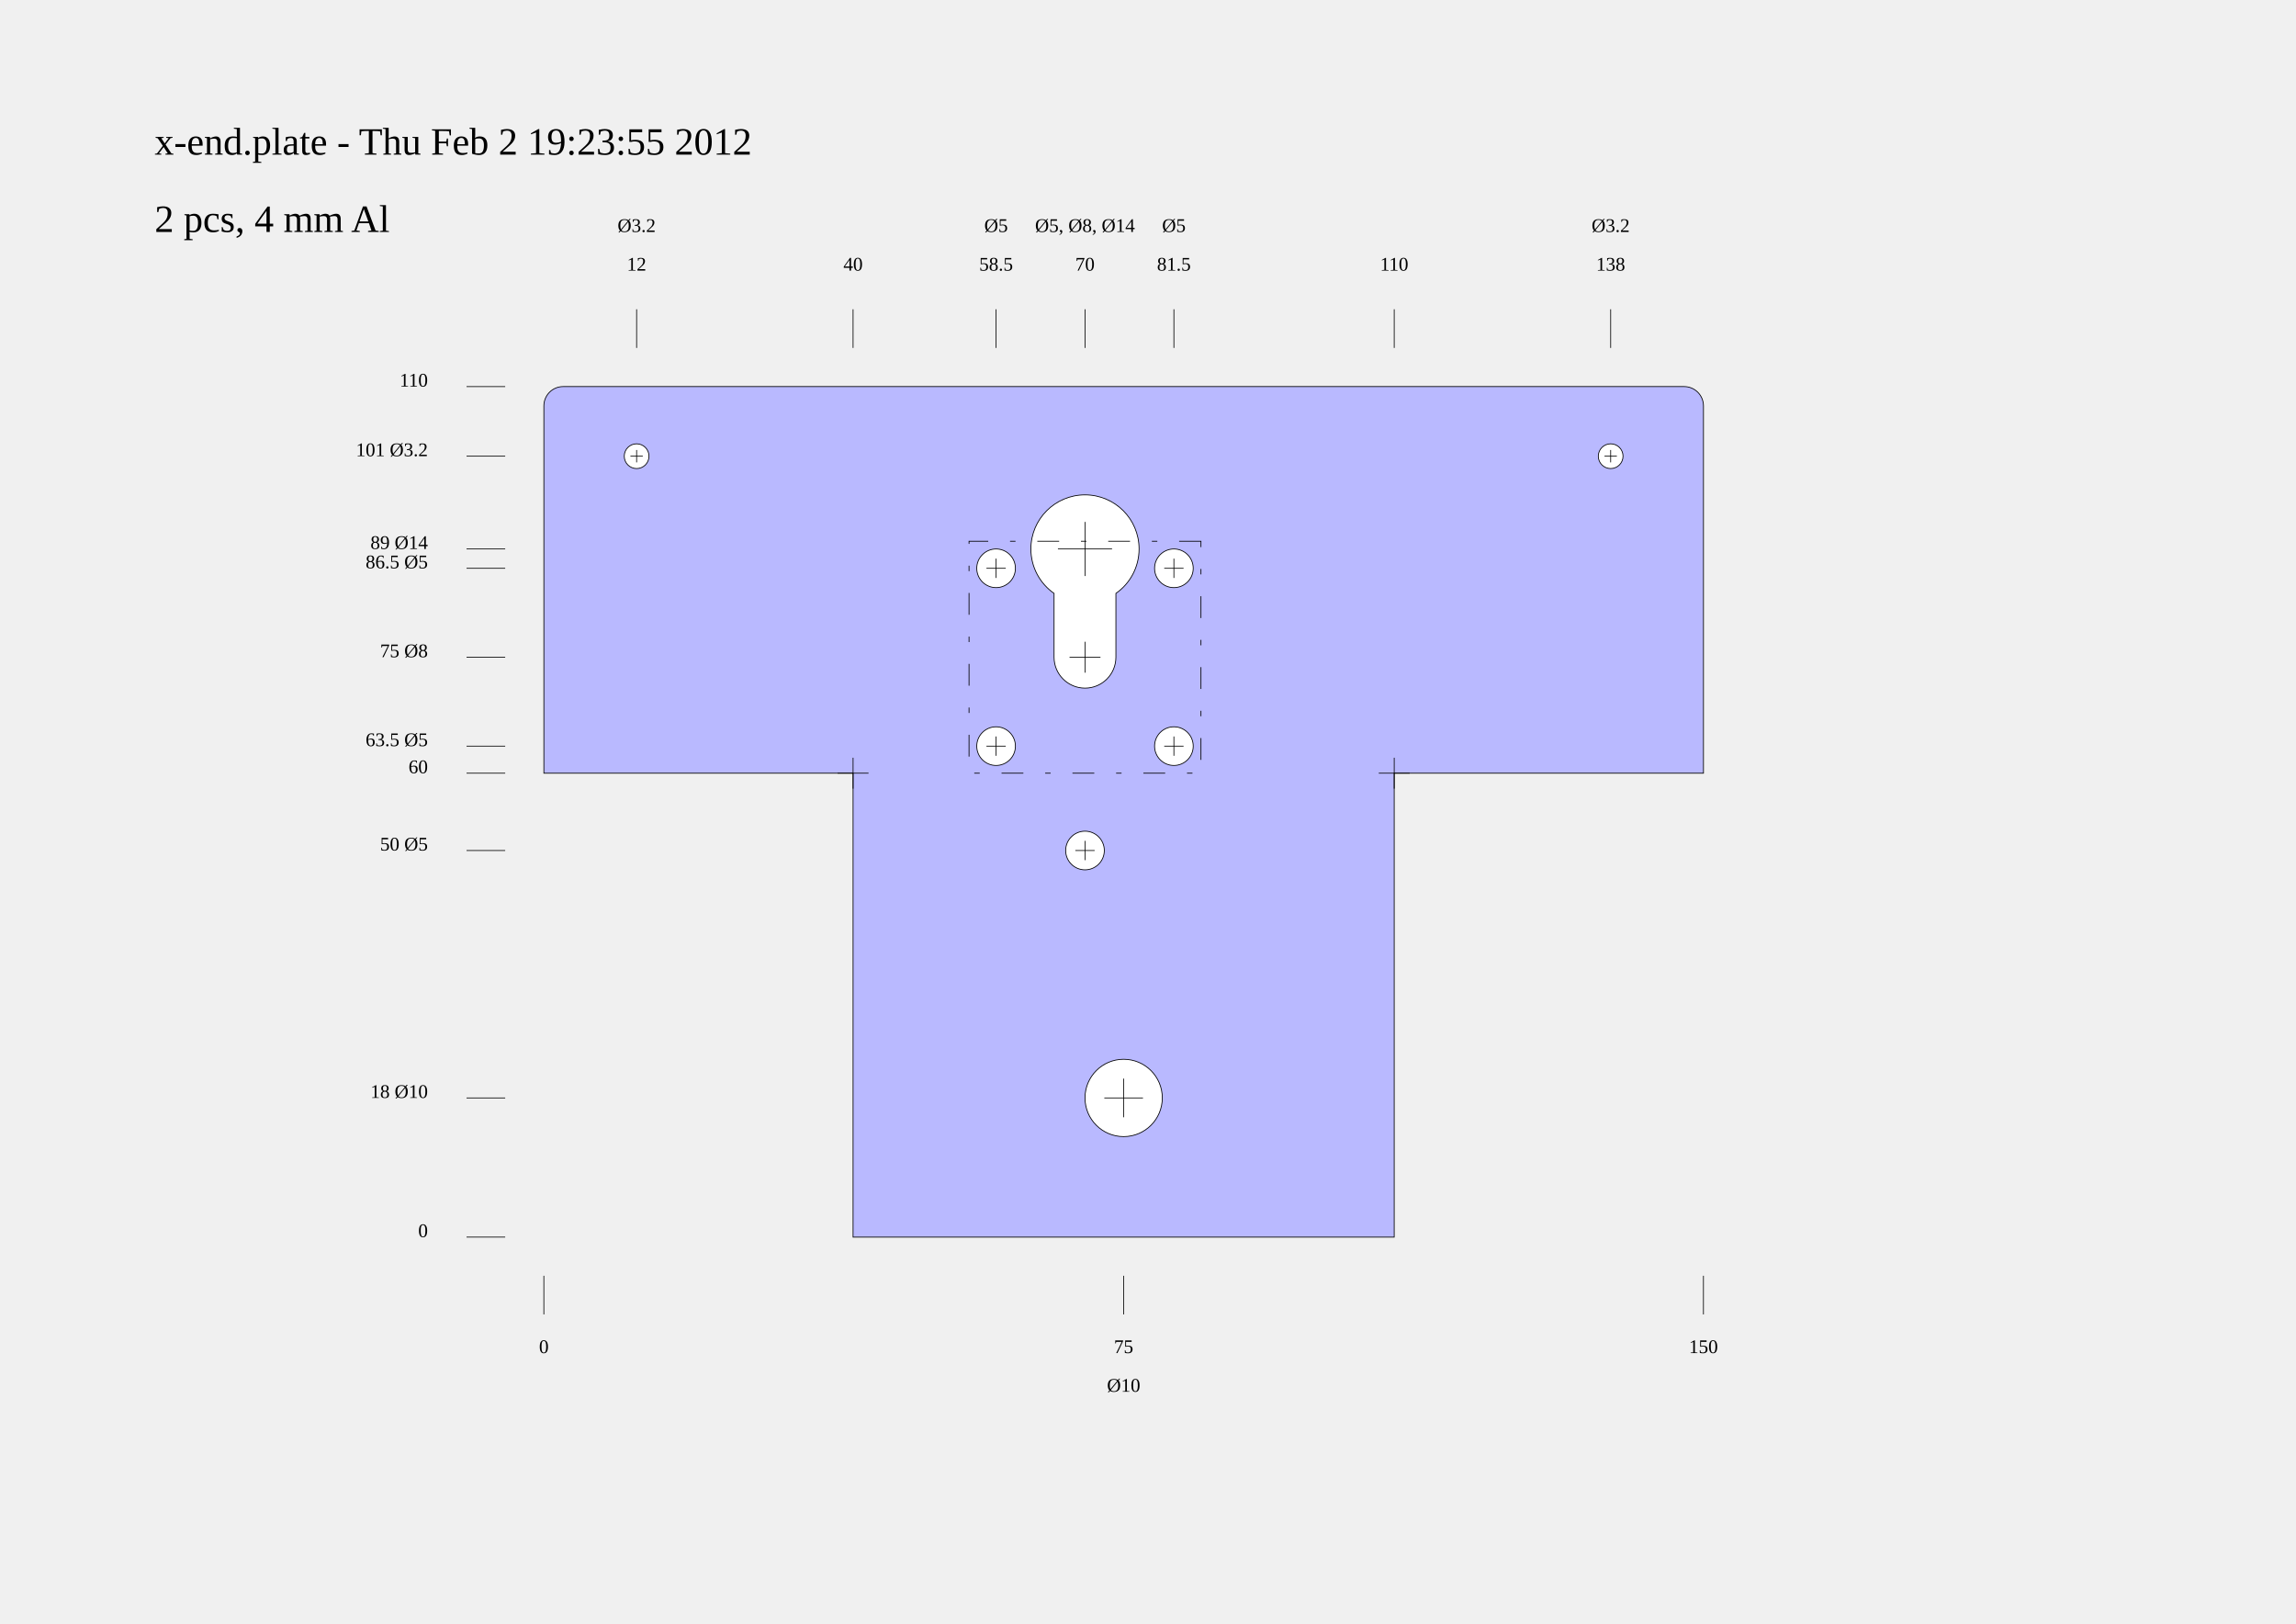
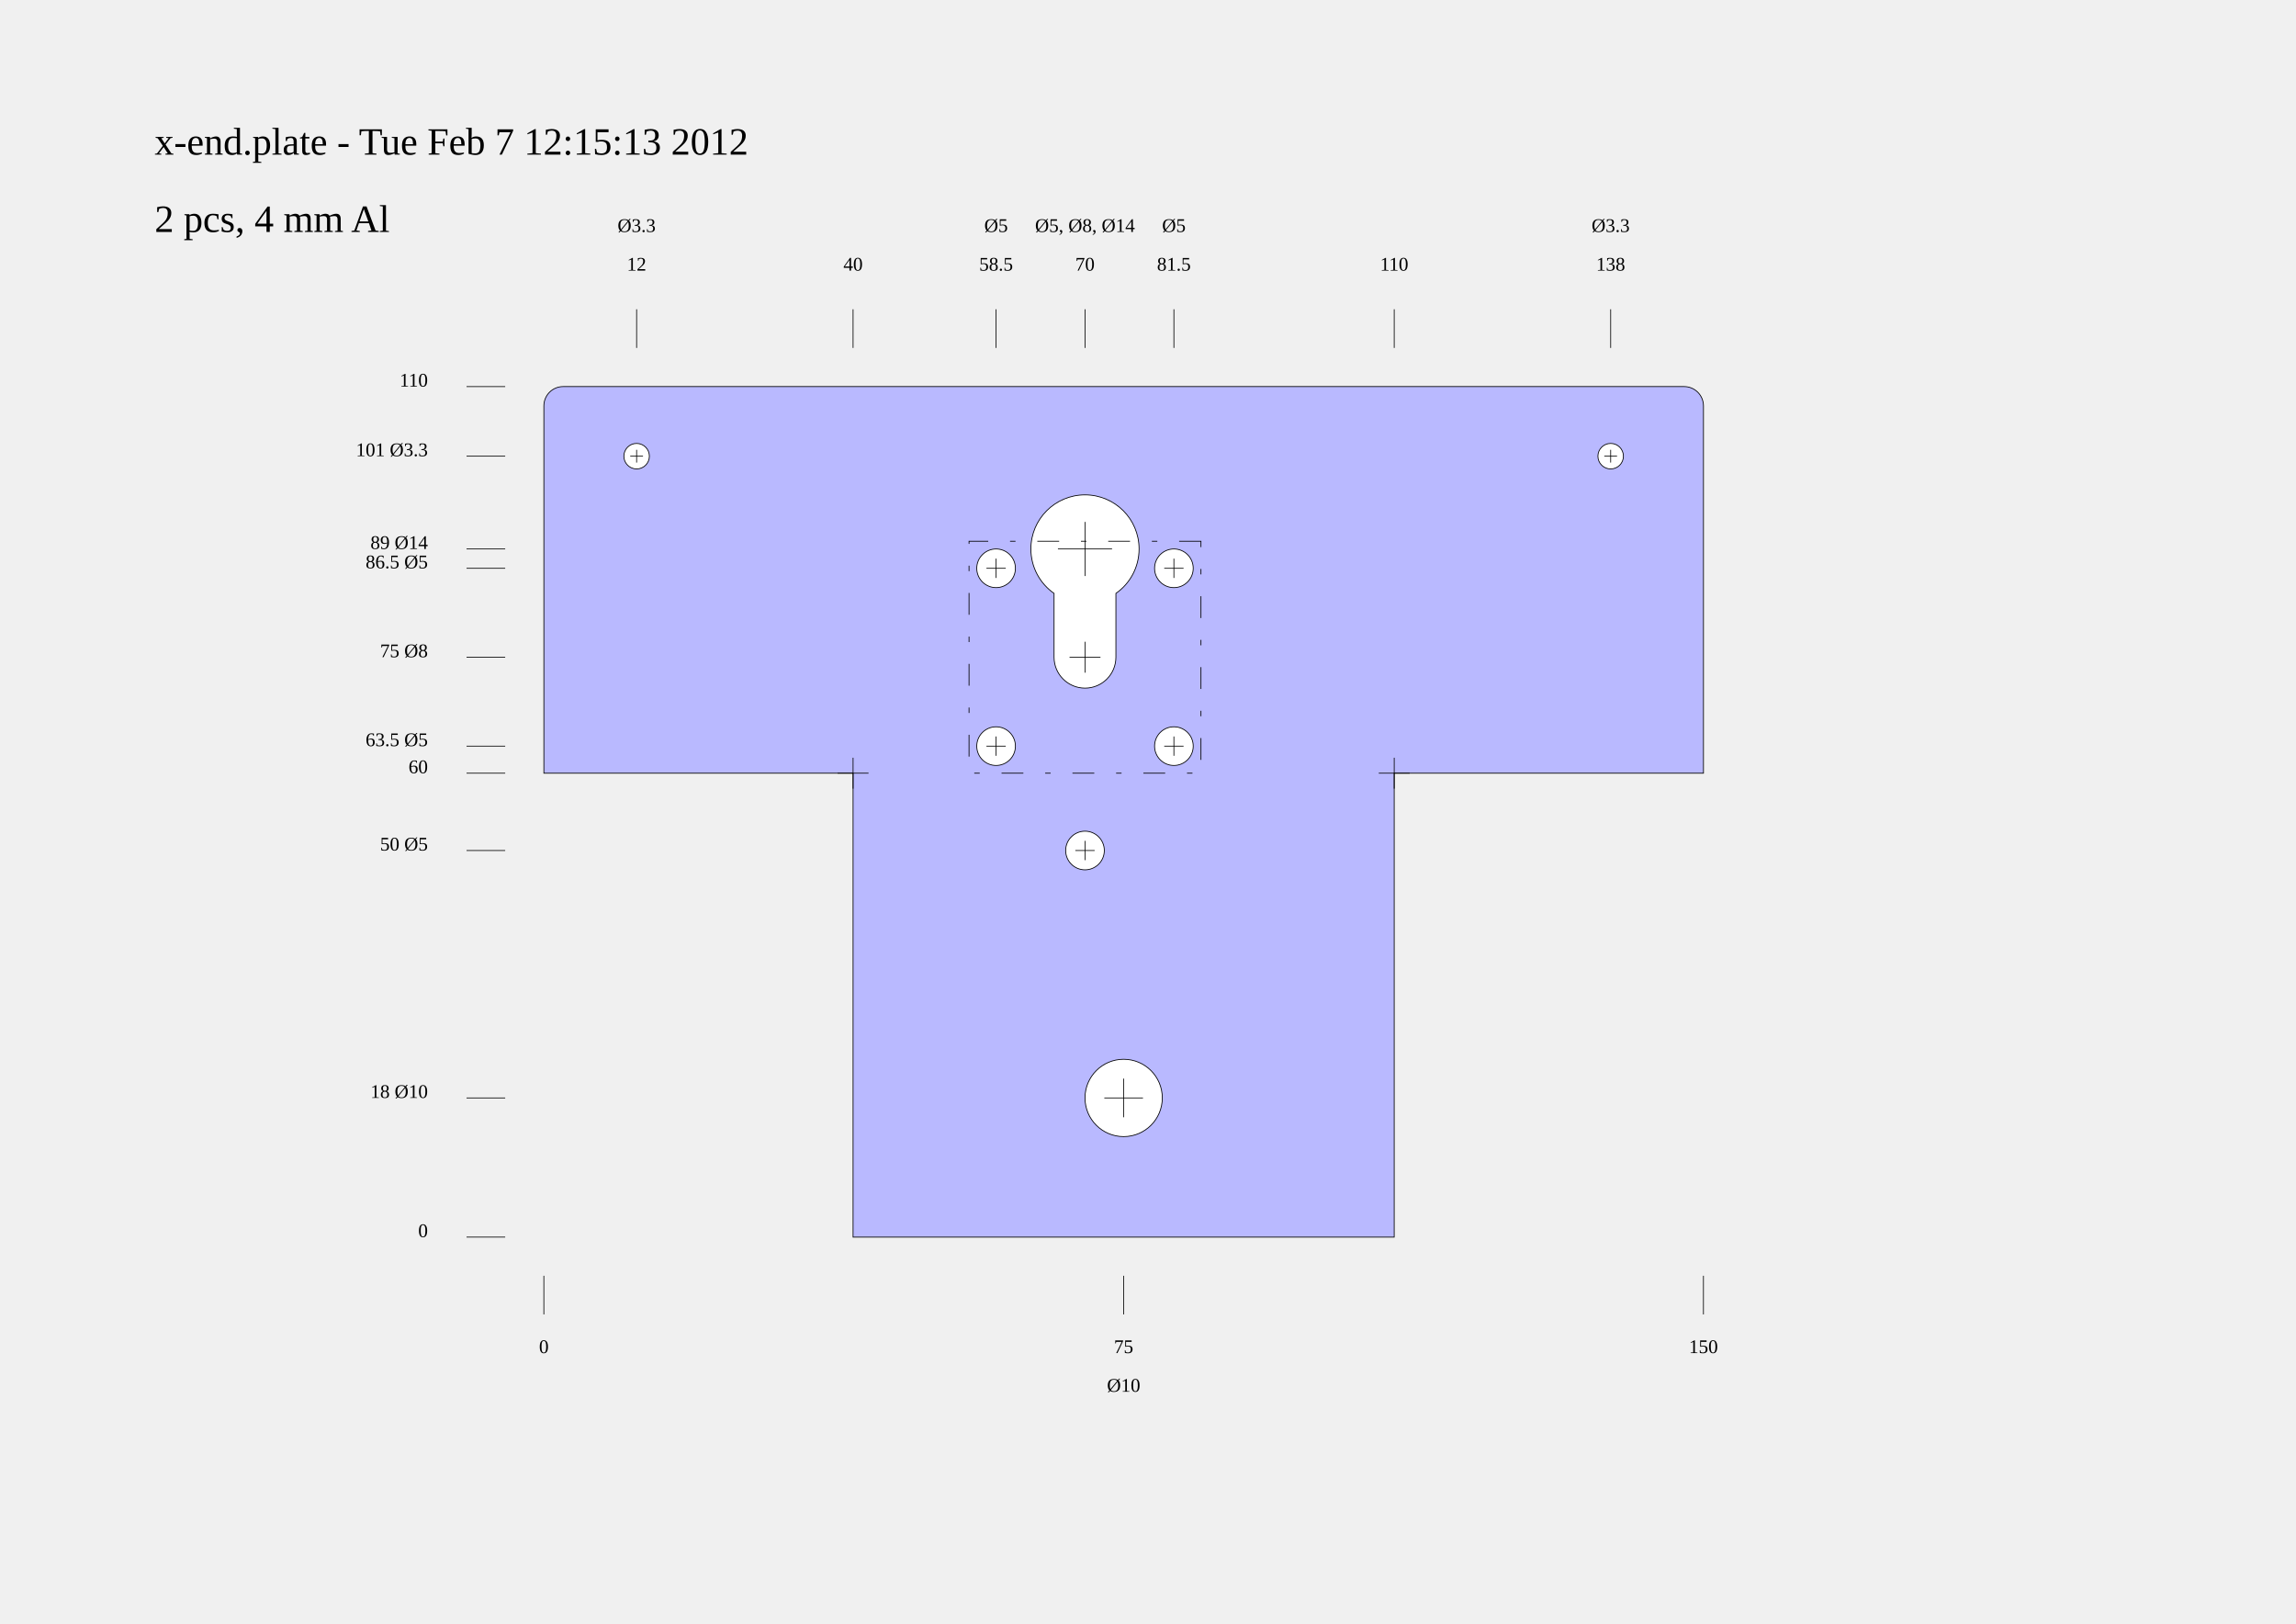
<svg xmlns="http://www.w3.org/2000/svg" width="1052.362" height="744.094" id="svg2" version="1.1">
  <defs id="defs4" />
  <g id="layer1">
    <path style="fill:#b9b9ff;fill-opacity:1;fill-rule:evenodd;stroke:#000000;stroke-width:0.354;stroke-linecap:butt;stroke-linejoin:miter;stroke-miterlimit:4;stroke-opacity:1;stroke-dasharray:none" d="M 258.125 177.156 C 253.218 177.156 249.281 181.124 249.281 186.031 L 249.281 354.344 L 391 354.344 L 391 566.938 L 639.031 566.938 L 639.031 354.344 L 780.781 354.344 L 780.781 186.031 C 780.781 181.124 776.814 177.156 771.906 177.156 L 258.125 177.156 z " id="platerect" />
  </g>
  <g id="layer2">
-     <circle cx="291.791" cy="209.055" r="5.669" style="fill:#ffffff;fill-opacity:1;stroke:#000000;stroke-width:0.354;" id="circle9" />
-     <circle cx="738.248" cy="209.055" r="5.669" style="fill:#ffffff;fill-opacity:1;stroke:#000000;stroke-width:0.354;" id="circle11" />
+     <circle cx="291.791" cy="209.055" r="5.846" style="fill:#ffffff;fill-opacity:1;stroke:#000000;stroke-width:0.354;" id="circle9" />
+     <circle cx="738.248" cy="209.055" r="5.846" style="fill:#ffffff;fill-opacity:1;stroke:#000000;stroke-width:0.354;" id="circle11" />
    <circle cx="515.02" cy="503.15" r="17.717" style="fill:#ffffff;fill-opacity:1;stroke:#000000;stroke-width:0.354;" id="circle13" />
    <circle cx="497.303" cy="389.764" r="8.858" style="fill:#ffffff;fill-opacity:1;stroke:#000000;stroke-width:0.354;" id="circle15" />
    <circle cx="538.051" cy="260.433" r="8.858" style="fill:#ffffff;fill-opacity:1;stroke:#000000;stroke-width:0.354;" id="circle17" />
    <circle cx="456.555" cy="260.433" r="8.858" style="fill:#ffffff;fill-opacity:1;stroke:#000000;stroke-width:0.354;" id="circle19" />
    <circle cx="538.051" cy="341.929" r="8.858" style="fill:#ffffff;fill-opacity:1;stroke:#000000;stroke-width:0.354;" id="circle21" />
    <circle cx="456.555" cy="341.929" r="8.858" style="fill:#ffffff;fill-opacity:1;stroke:#000000;stroke-width:0.354;" id="circle23" />
    <path style="fill:#ffffff;fill-opacity:1;stroke:#000000;stroke-width:0.354;" d="M 497.312 226.781 C 483.614 226.781 472.5 237.864 472.5 251.562 C 472.5 259.989 476.702 267.455 483.125 271.938 L 483.125 301.188 C 483.125 309.015 489.485 315.344 497.312 315.344 C 505.14 315.344 511.469 309.015 511.469 301.188 L 511.469 271.938 C 517.895 267.455 522.094 259.991 522.094 251.562 C 522.094 237.864 511.011 226.781 497.312 226.781 z " id="circle25" />
  </g>
  <g id="layer3">
-     <line x1="288.957" y1="209.055" x2="294.626" y2="209.055" style="stroke:rgb(0,0,0);stroke-width:0.345" id="line30" />
-     <line x1="291.791" y1="206.22" x2="291.791" y2="211.89" style="stroke:rgb(0,0,0);stroke-width:0.345" id="line32" />
-     <line x1="735.413" y1="209.055" x2="741.083" y2="209.055" style="stroke:rgb(0,0,0);stroke-width:0.345" id="line34" />
-     <line x1="738.248" y1="206.22" x2="738.248" y2="211.89" style="stroke:rgb(0,0,0);stroke-width:0.345" id="line36" />
+     <line x1="288.868" y1="209.055" x2="294.715" y2="209.055" style="stroke:rgb(0,0,0);stroke-width:0.345" id="line30" />
+     <line x1="291.791" y1="206.132" x2="291.791" y2="211.978" style="stroke:rgb(0,0,0);stroke-width:0.345" id="line32" />
+     <line x1="735.325" y1="209.055" x2="741.171" y2="209.055" style="stroke:rgb(0,0,0);stroke-width:0.345" id="line34" />
+     <line x1="738.248" y1="206.132" x2="738.248" y2="211.978" style="stroke:rgb(0,0,0);stroke-width:0.345" id="line36" />
    <line x1="506.161" y1="503.15" x2="523.878" y2="503.15" style="stroke:rgb(0,0,0);stroke-width:0.345" id="line38" />
    <line x1="515.02" y1="494.291" x2="515.02" y2="512.008" style="stroke:rgb(0,0,0);stroke-width:0.345" id="line40" />
    <line x1="492.874" y1="389.764" x2="501.732" y2="389.764" style="stroke:rgb(0,0,0);stroke-width:0.345" id="line42" />
    <line x1="497.303" y1="385.335" x2="497.303" y2="394.193" style="stroke:rgb(0,0,0);stroke-width:0.345" id="line44" />
    <line x1="533.622" y1="260.433" x2="542.48" y2="260.433" style="stroke:rgb(0,0,0);stroke-width:0.345" id="line46" />
    <line x1="538.051" y1="256.004" x2="538.051" y2="264.862" style="stroke:rgb(0,0,0);stroke-width:0.345" id="line48" />
    <line x1="452.126" y1="260.433" x2="460.984" y2="260.433" style="stroke:rgb(0,0,0);stroke-width:0.345" id="line50" />
    <line x1="456.555" y1="256.004" x2="456.555" y2="264.862" style="stroke:rgb(0,0,0);stroke-width:0.345" id="line52" />
    <line x1="533.622" y1="341.929" x2="542.48" y2="341.929" style="stroke:rgb(0,0,0);stroke-width:0.345" id="line54" />
    <line x1="538.051" y1="337.5" x2="538.051" y2="346.358" style="stroke:rgb(0,0,0);stroke-width:0.345" id="line56" />
    <line x1="452.126" y1="341.929" x2="460.984" y2="341.929" style="stroke:rgb(0,0,0);stroke-width:0.345" id="line58" />
    <line x1="456.555" y1="337.5" x2="456.555" y2="346.358" style="stroke:rgb(0,0,0);stroke-width:0.345" id="line60" />
    <line x1="490.217" y1="301.181" x2="504.39" y2="301.181" style="stroke:rgb(0,0,0);stroke-width:0.345" id="line62" />
    <line x1="497.303" y1="294.094" x2="497.303" y2="308.268" style="stroke:rgb(0,0,0);stroke-width:0.345" id="line64" />
    <line x1="484.902" y1="251.575" x2="509.705" y2="251.575" style="stroke:rgb(0,0,0);stroke-width:0.345" id="line66" />
    <line x1="497.303" y1="239.173" x2="497.303" y2="263.976" style="stroke:rgb(0,0,0);stroke-width:0.345" id="line68" />
    <line x1="383.917" y1="354.331" x2="398.091" y2="354.331" style="stroke:rgb(0,0,0);stroke-width:0.345" id="line70" />
    <line x1="391.004" y1="347.244" x2="391.004" y2="361.417" style="stroke:rgb(0,0,0);stroke-width:0.345" id="line72" />
    <line x1="631.949" y1="354.331" x2="646.122" y2="354.331" style="stroke:rgb(0,0,0);stroke-width:0.345" id="line74" />
    <line x1="639.035" y1="347.244" x2="639.035" y2="361.417" style="stroke:rgb(0,0,0);stroke-width:0.345" id="line76" />
  </g>
  <g id="layer4">
    <line x1="780.768" y1="584.646" x2="780.768" y2="602.362" style="stroke:rgb(0,0,0);stroke-width:0.345" id="line79" />
    <text x="780.768" y="620.079" font-size="8.858" text-anchor="middle" id="text81">150</text>
    <line x1="738.248" y1="159.449" x2="738.248" y2="141.732" style="stroke:rgb(0,0,0);stroke-width:0.345" id="line83" />
    <text x="738.248" y="124.016" font-size="8.858" text-anchor="middle" id="text85">138</text>
-     <text x="738.248" y="106.299" font-size="8.858" text-anchor="middle" id="text87">Ø3.2</text>
+     <text x="738.248" y="106.299" font-size="8.858" text-anchor="middle" id="text87">Ø3.3</text>
    <line x1="639.035" y1="159.449" x2="639.035" y2="141.732" style="stroke:rgb(0,0,0);stroke-width:0.345" id="line89" />
    <text x="639.035" y="124.016" font-size="8.858" text-anchor="middle" id="text91">110</text>
    <text x="639.035" y="106.299" font-size="8.858" text-anchor="middle" id="text93" />
    <line x1="538.051" y1="159.449" x2="538.051" y2="141.732" style="stroke:rgb(0,0,0);stroke-width:0.345" id="line95" />
    <text x="538.051" y="124.016" font-size="8.858" text-anchor="middle" id="text97">81.5</text>
    <text x="538.051" y="106.299" font-size="8.858" text-anchor="middle" id="text99">Ø5</text>
    <line x1="515.02" y1="584.646" x2="515.02" y2="602.362" style="stroke:rgb(0,0,0);stroke-width:0.345" id="line101" />
    <text x="515.02" y="620.079" font-size="8.858" text-anchor="middle" id="text103">75</text>
    <text x="515.02" y="637.795" font-size="8.858" text-anchor="middle" id="text105">Ø10</text>
    <line x1="497.303" y1="159.449" x2="497.303" y2="141.732" style="stroke:rgb(0,0,0);stroke-width:0.345" id="line107" />
    <text x="497.303" y="124.016" font-size="8.858" text-anchor="middle" id="text109">70</text>
    <text x="497.303" y="106.299" font-size="8.858" text-anchor="middle" id="text111">Ø5, Ø8, Ø14</text>
    <line x1="456.555" y1="159.449" x2="456.555" y2="141.732" style="stroke:rgb(0,0,0);stroke-width:0.345" id="line113" />
    <text x="456.555" y="124.016" font-size="8.858" text-anchor="middle" id="text115">58.5</text>
    <text x="456.555" y="106.299" font-size="8.858" text-anchor="middle" id="text117">Ø5</text>
    <line x1="391.004" y1="159.449" x2="391.004" y2="141.732" style="stroke:rgb(0,0,0);stroke-width:0.345" id="line119" />
    <text x="391.004" y="124.016" font-size="8.858" text-anchor="middle" id="text121">40</text>
    <text x="391.004" y="106.299" font-size="8.858" text-anchor="middle" id="text123" />
    <line x1="291.791" y1="159.449" x2="291.791" y2="141.732" style="stroke:rgb(0,0,0);stroke-width:0.345" id="line125" />
    <text x="291.791" y="124.016" font-size="8.858" text-anchor="middle" id="text127">12</text>
-     <text x="291.791" y="106.299" font-size="8.858" text-anchor="middle" id="text129">Ø3.2</text>
+     <text x="291.791" y="106.299" font-size="8.858" text-anchor="middle" id="text129">Ø3.3</text>
    <line x1="249.272" y1="584.646" x2="249.272" y2="602.362" style="stroke:rgb(0,0,0);stroke-width:0.345" id="line131" />
    <text x="249.272" y="620.079" font-size="8.858" text-anchor="middle" id="text133">0</text>
    <line x1="231.555" y1="177.165" x2="213.839" y2="177.165" style="stroke:rgb(0,0,0);stroke-width:0.345" id="line135" />
    <text x="196.122" y="177.165" font-size="8.858" text-anchor="end" id="text137">110</text>
    <line x1="231.555" y1="209.055" x2="213.839" y2="209.055" style="stroke:rgb(0,0,0);stroke-width:0.345" id="line139" />
-     <text x="196.122" y="209.055" font-size="8.858" text-anchor="end" id="text141">101 Ø3.2</text>
+     <text x="196.122" y="209.055" font-size="8.858" text-anchor="end" id="text141">101 Ø3.3</text>
    <line x1="231.555" y1="251.575" x2="213.839" y2="251.575" style="stroke:rgb(0,0,0);stroke-width:0.345" id="line143" />
    <text x="196.122" y="251.575" font-size="8.858" text-anchor="end" id="text145">89 Ø14</text>
    <line x1="231.555" y1="260.433" x2="213.839" y2="260.433" style="stroke:rgb(0,0,0);stroke-width:0.345" id="line147" />
    <text x="196.122" y="260.433" font-size="8.858" text-anchor="end" id="text149">86.5 Ø5</text>
    <line x1="231.555" y1="301.181" x2="213.839" y2="301.181" style="stroke:rgb(0,0,0);stroke-width:0.345" id="line151" />
    <text x="196.122" y="301.181" font-size="8.858" text-anchor="end" id="text153">75 Ø8</text>
    <line x1="231.555" y1="341.929" x2="213.839" y2="341.929" style="stroke:rgb(0,0,0);stroke-width:0.345" id="line155" />
    <text x="196.122" y="341.929" font-size="8.858" text-anchor="end" id="text157">63.5 Ø5</text>
    <line x1="231.555" y1="354.331" x2="213.839" y2="354.331" style="stroke:rgb(0,0,0);stroke-width:0.345" id="line159" />
    <text x="196.122" y="354.331" font-size="8.858" text-anchor="end" id="text161">60 </text>
    <line x1="231.555" y1="389.764" x2="213.839" y2="389.764" style="stroke:rgb(0,0,0);stroke-width:0.345" id="line163" />
    <text x="196.122" y="389.764" font-size="8.858" text-anchor="end" id="text165">50 Ø5</text>
    <line x1="231.555" y1="503.15" x2="213.839" y2="503.15" style="stroke:rgb(0,0,0);stroke-width:0.345" id="line167" />
    <text x="196.122" y="503.15" font-size="8.858" text-anchor="end" id="text169">18 Ø10</text>
    <line x1="231.555" y1="566.929" x2="213.839" y2="566.929" style="stroke:rgb(0,0,0);stroke-width:0.345" id="line171" />
    <text x="196.122" y="566.929" font-size="8.858" text-anchor="end" id="text173">0</text>
  </g>
  <g id="layer5">
    <path d="M 550.453,248.031 L 444.154,248.031 L 444.154,354.331 L 550.453,354.331 Z" stroke-dasharray="10,10,2.5,10" style="stroke:#000000;stroke-width:0.354;fill:none" id="path182" />
  </g>
  <g id="layer6">
    <text x="70.866" y="106.299" font-size="17.717" text-anchor="start" id="text185">2 pcs, 4 mm Al</text>
-     <text x="70.866" y="70.866" font-size="17.717" text-anchor="start" id="text187">x-end.plate - Thu Feb  2 19:23:55 2012</text>
+     <text x="70.866" y="70.866" font-size="17.717" text-anchor="start" id="text187">x-end.plate - Tue Feb  7 12:15:13 2012</text>
  </g>
</svg>
